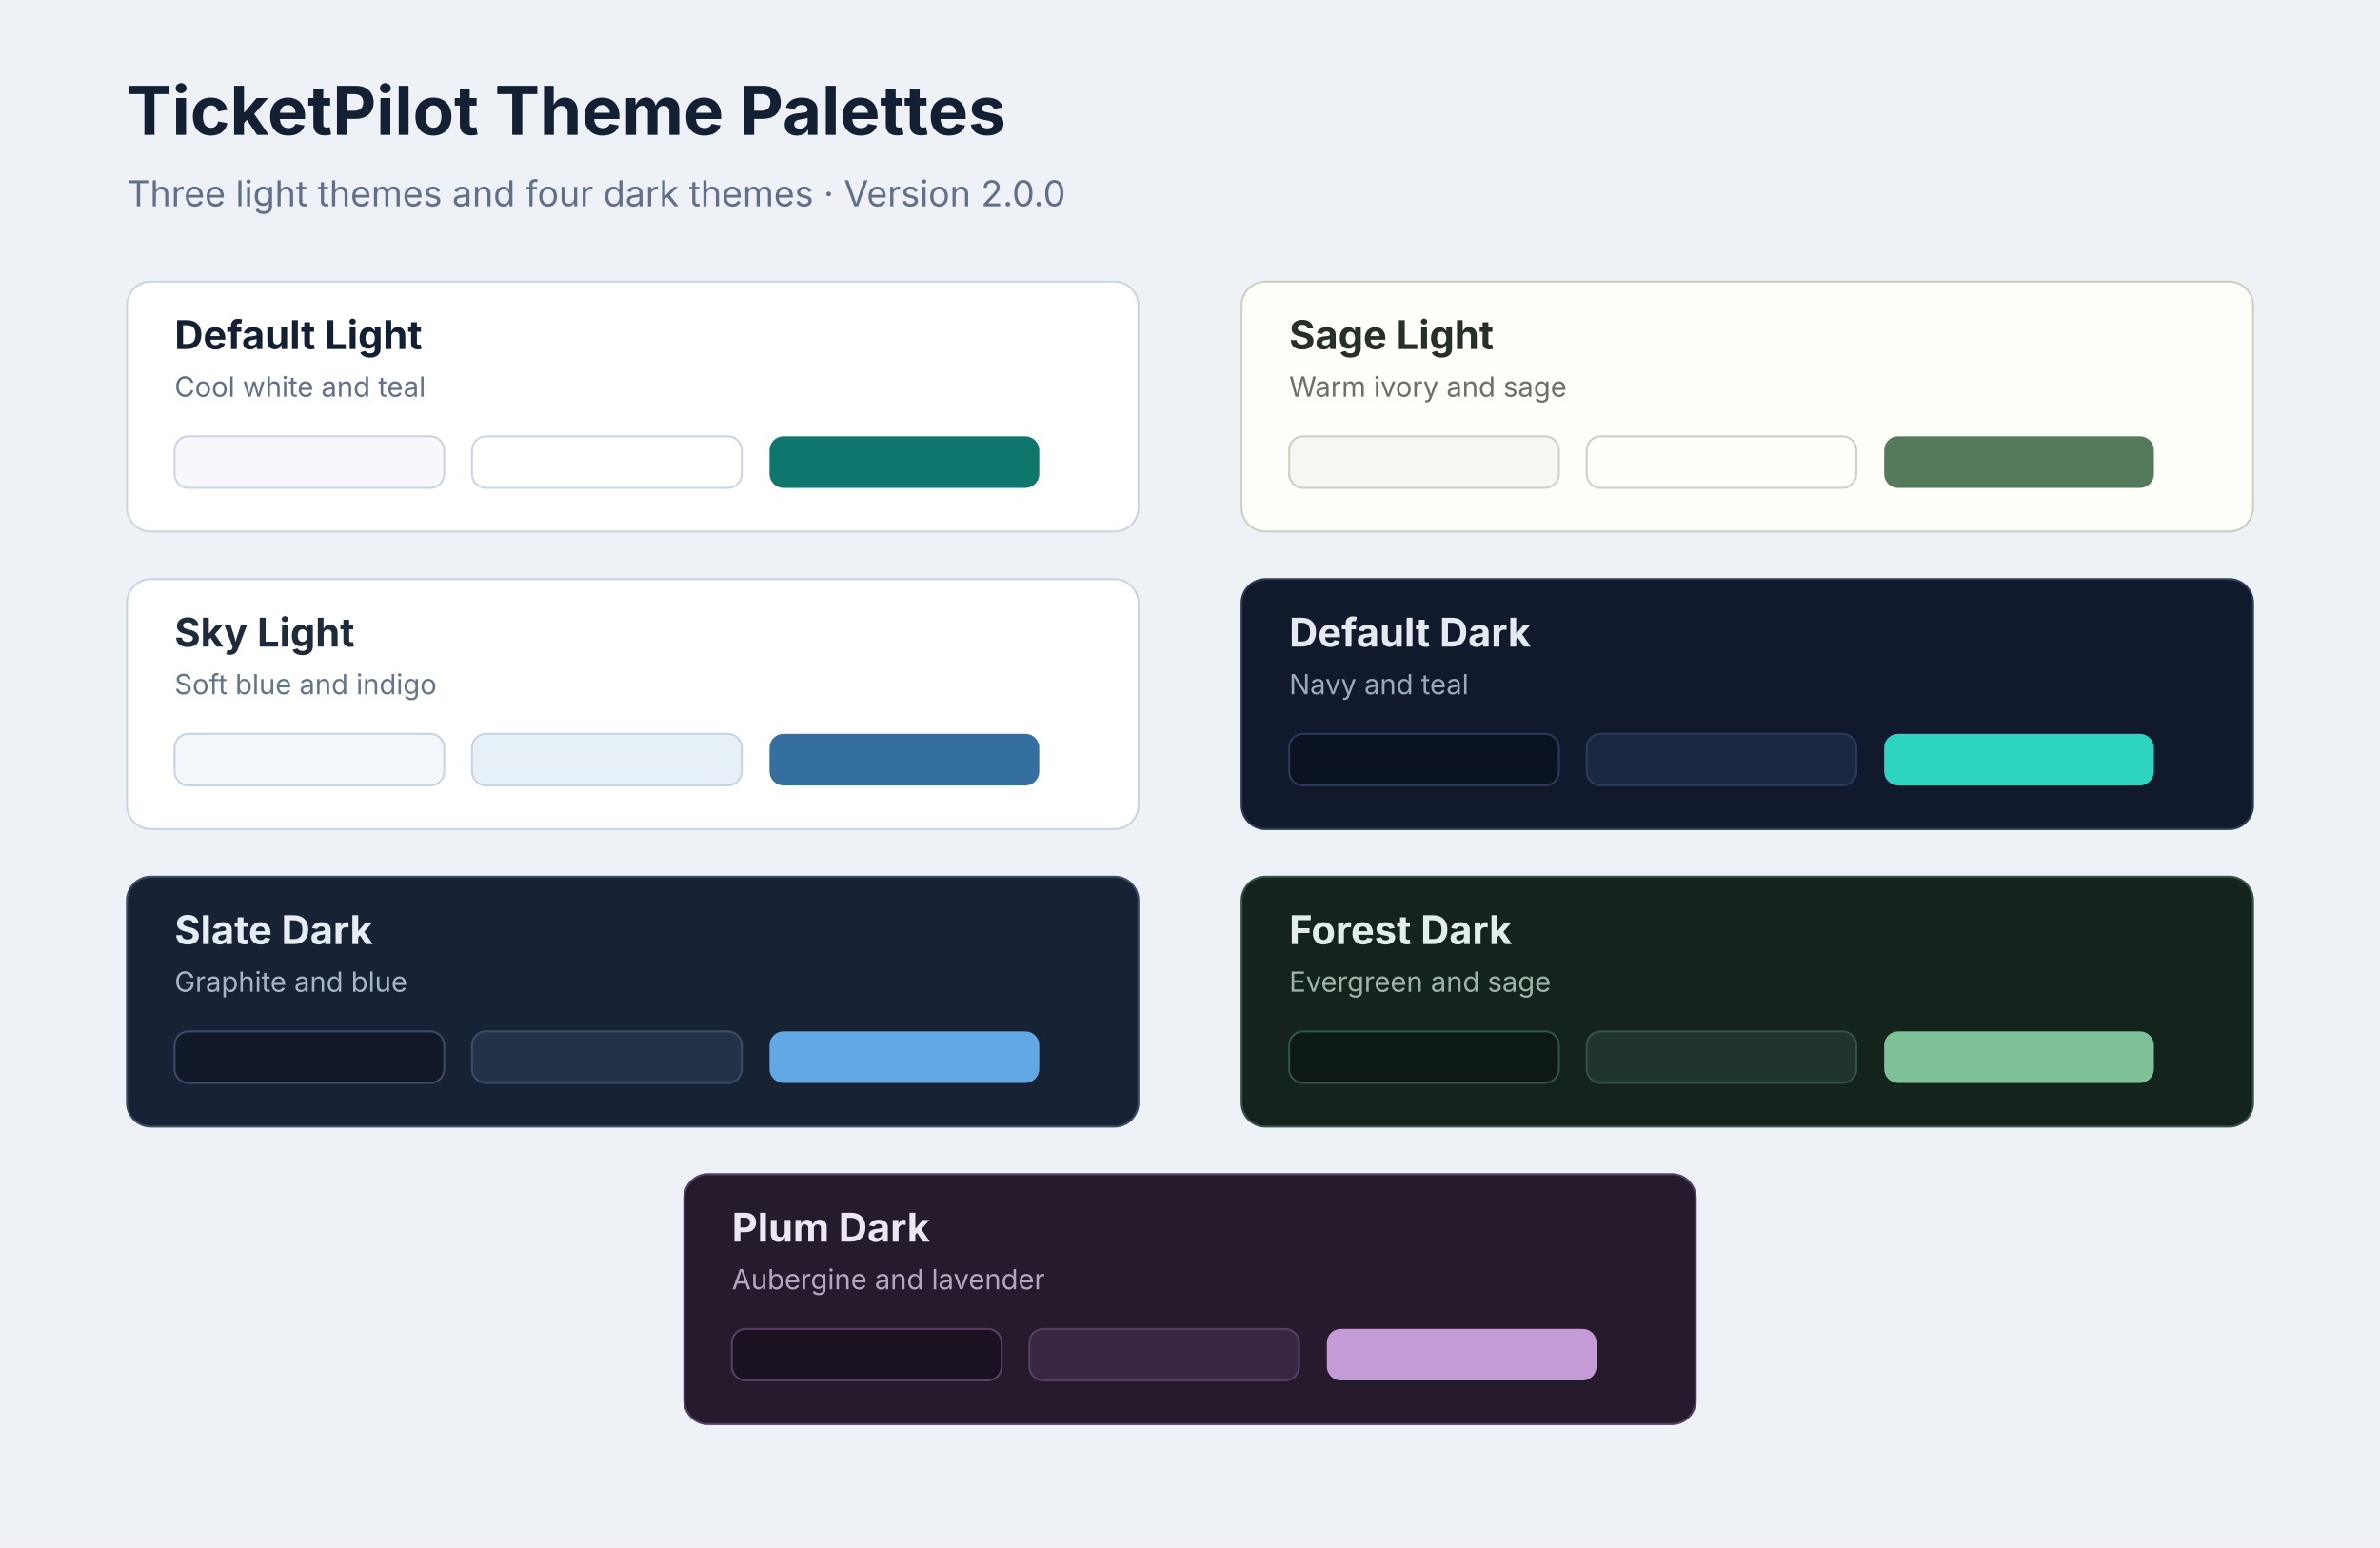
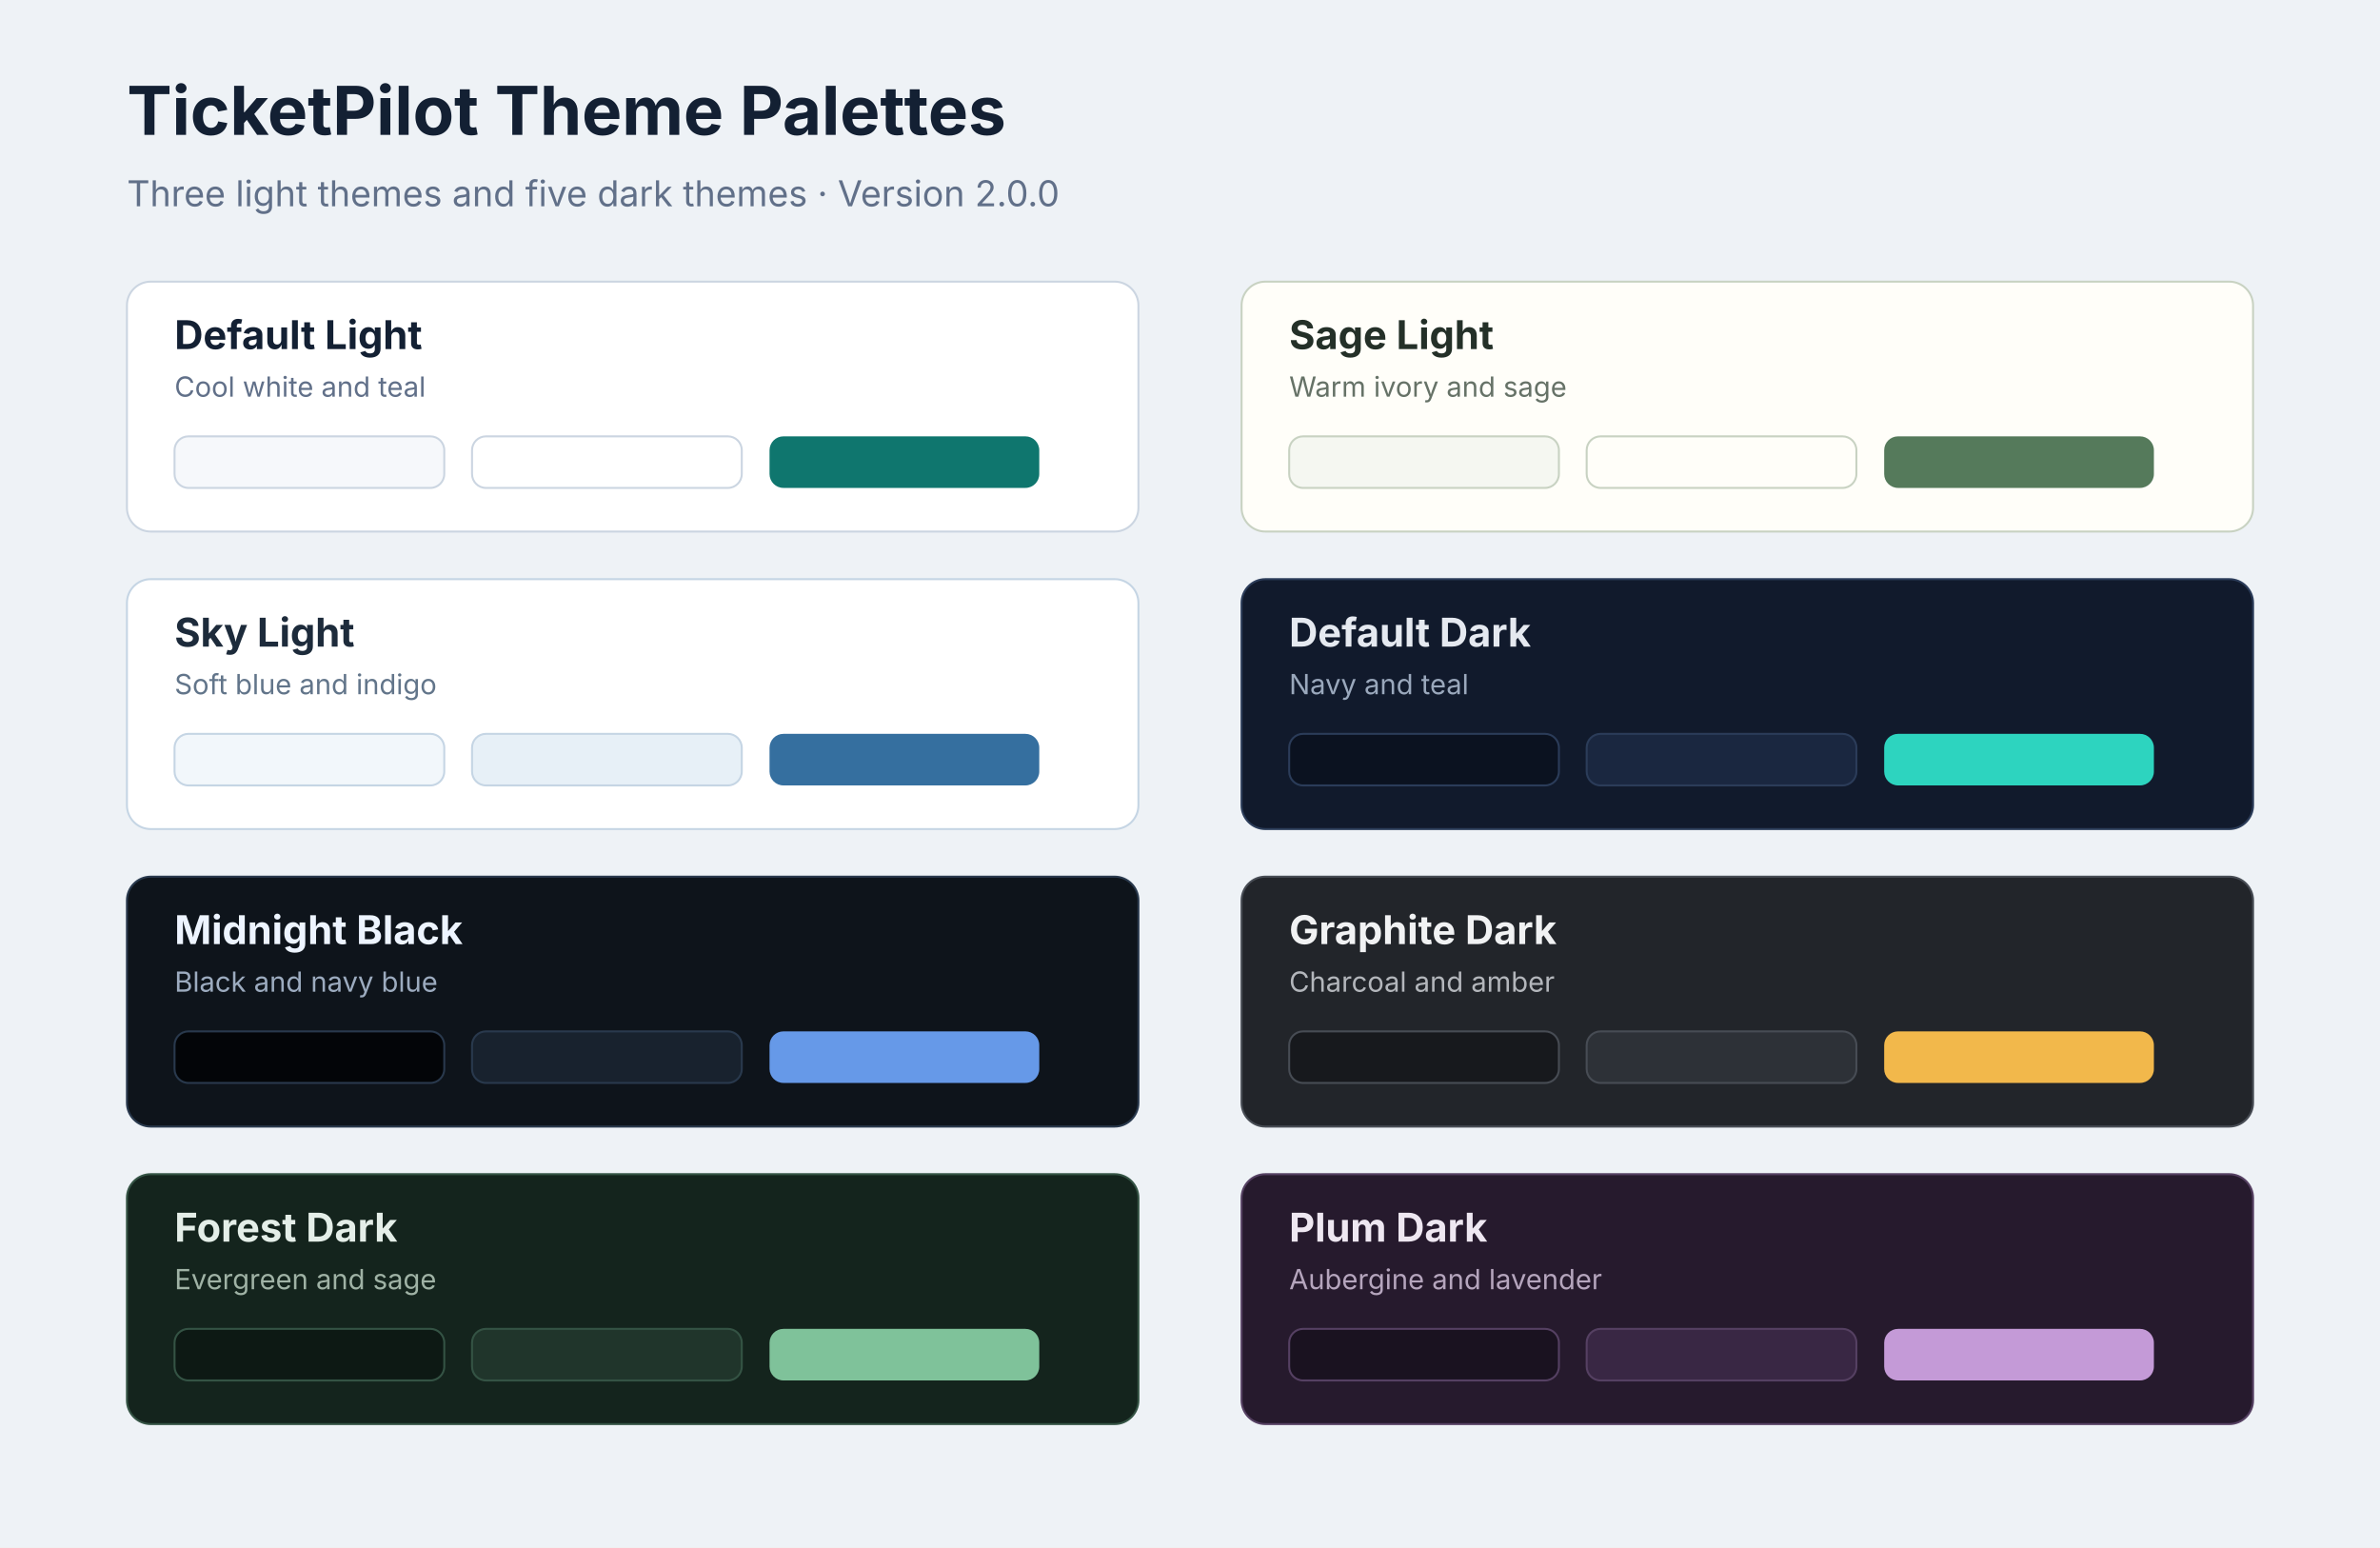
<svg xmlns="http://www.w3.org/2000/svg" width="1200" height="780" viewBox="0 0 1200 780" role="img" aria-labelledby="title description">
  <rect width="1200" height="780" fill="#eef2f6" />
  <text x="64" y="68" fill="#132033" font-family="Inter, Segoe UI, sans-serif" font-size="34" font-weight="700">TicketPilot Theme Palettes</text>
-   <text x="64" y="104" fill="#617089" font-family="Inter, Segoe UI, sans-serif" font-size="18">Three light themes and four dark themes · Version 2.0.0</text>
+   <text x="64" y="104" fill="#617089" font-family="Inter, Segoe UI, sans-serif" font-size="18">Three light themes and five dark themes · Version 2.0.0</text>
  <g font-family="Inter, Segoe UI, sans-serif">
    <g transform="translate(64 142)">
      <rect width="510" height="126" rx="12" fill="#ffffff" stroke="#cbd5e1" />
      <text x="24" y="34" fill="#132033" font-size="20" font-weight="700">Default Light</text>
      <text x="24" y="58" fill="#617089" font-size="14">Cool white and teal</text>
      <rect x="24" y="78" width="136" height="26" rx="7" fill="#f6f8fb" stroke="#cbd5e1" />
      <rect x="174" y="78" width="136" height="26" rx="7" fill="#ffffff" stroke="#cbd5e1" />
      <rect x="324" y="78" width="136" height="26" rx="7" fill="#0f766e" />
    </g>
    <g transform="translate(626 142)">
      <rect width="510" height="126" rx="12" fill="#fffef9" stroke="#c8d2c2" />
      <text x="24" y="34" fill="#243028" font-size="20" font-weight="700">Sage Light</text>
      <text x="24" y="58" fill="#667267" font-size="14">Warm ivory and sage</text>
      <rect x="24" y="78" width="136" height="26" rx="7" fill="#f5f7f1" stroke="#c8d2c2" />
      <rect x="174" y="78" width="136" height="26" rx="7" fill="#fffef9" stroke="#c8d2c2" />
      <rect x="324" y="78" width="136" height="26" rx="7" fill="#557a5b" />
    </g>
    <g transform="translate(64 292)">
      <rect width="510" height="126" rx="12" fill="#ffffff" stroke="#c5d5e4" />
      <text x="24" y="34" fill="#1d2b3b" font-size="20" font-weight="700">Sky Light</text>
      <text x="24" y="58" fill="#62758a" font-size="14">Soft blue and indigo</text>
      <rect x="24" y="78" width="136" height="26" rx="7" fill="#f2f7fb" stroke="#c5d5e4" />
      <rect x="174" y="78" width="136" height="26" rx="7" fill="#e7f0f7" stroke="#c5d5e4" />
      <rect x="324" y="78" width="136" height="26" rx="7" fill="#356f9f" />
    </g>
    <g transform="translate(626 292)">
      <rect width="510" height="126" rx="12" fill="#111a2c" stroke="#2b3c59" />
      <text x="24" y="34" fill="#e5e9f0" font-size="20" font-weight="700">Default Dark</text>
      <text x="24" y="58" fill="#9aa8bc" font-size="14">Navy and teal</text>
      <rect x="24" y="78" width="136" height="26" rx="7" fill="#0b1220" stroke="#2b3c59" />
      <rect x="174" y="78" width="136" height="26" rx="7" fill="#1a2740" stroke="#2b3c59" />
      <rect x="324" y="78" width="136" height="26" rx="7" fill="#2dd4bf" />
    </g>
    <g transform="translate(64 442)">
-       <rect width="510" height="126" rx="12" fill="#182235" stroke="#394b65" />
-       <text x="24" y="34" fill="#e7edf5" font-size="20" font-weight="700">Slate Dark</text>
-       <text x="24" y="58" fill="#a7b4c7" font-size="14">Graphite and blue</text>
-       <rect x="24" y="78" width="136" height="26" rx="7" fill="#111827" stroke="#394b65" />
-       <rect x="174" y="78" width="136" height="26" rx="7" fill="#243248" stroke="#394b65" />
-       <rect x="324" y="78" width="136" height="26" rx="7" fill="#62a8e5" />
+       <rect width="510" height="126" rx="12" fill="#0e141b" stroke="#29394d" />
+       <text x="24" y="34" fill="#edf4ff" font-size="20" font-weight="700">Midnight Black</text>
+       <text x="24" y="58" fill="#9cabbf" font-size="14">Black and navy blue</text>
+       <rect x="24" y="78" width="136" height="26" rx="7" fill="#030508" stroke="#29394d" />
+       <rect x="174" y="78" width="136" height="26" rx="7" fill="#18222e" stroke="#29394d" />
+       <rect x="324" y="78" width="136" height="26" rx="7" fill="#6699e8" />
    </g>
    <g transform="translate(626 442)">
+       <rect width="510" height="126" rx="12" fill="#22252a" stroke="#474c54" />
+       <text x="24" y="34" fill="#f1f2f3" font-size="20" font-weight="700">Graphite Dark</text>
+       <text x="24" y="58" fill="#b3b6bb" font-size="14">Charcoal and amber</text>
+       <rect x="24" y="78" width="136" height="26" rx="7" fill="#17191d" stroke="#474c54" />
+       <rect x="174" y="78" width="136" height="26" rx="7" fill="#2d3137" stroke="#474c54" />
+       <rect x="324" y="78" width="136" height="26" rx="7" fill="#f2b84b" />
+     </g>
+     <g transform="translate(64 592)">
      <rect width="510" height="126" rx="12" fill="#14241d" stroke="#345344" />
      <text x="24" y="34" fill="#e4eee8" font-size="20" font-weight="700">Forest Dark</text>
      <text x="24" y="58" fill="#9fb2a5" font-size="14">Evergreen and sage</text>
      <rect x="24" y="78" width="136" height="26" rx="7" fill="#0d1914" stroke="#345344" />
      <rect x="174" y="78" width="136" height="26" rx="7" fill="#20352b" stroke="#345344" />
      <rect x="324" y="78" width="136" height="26" rx="7" fill="#7fc29a" />
    </g>
-     <g transform="translate(345 592)">
+     <g transform="translate(626 592)">
      <rect width="510" height="126" rx="12" fill="#261a2d" stroke="#554062" />
      <text x="24" y="34" fill="#eee7f1" font-size="20" font-weight="700">Plum Dark</text>
      <text x="24" y="58" fill="#b5a5bd" font-size="14">Aubergine and lavender</text>
      <rect x="24" y="78" width="136" height="26" rx="7" fill="#1a1220" stroke="#554062" />
      <rect x="174" y="78" width="136" height="26" rx="7" fill="#392744" stroke="#554062" />
      <rect x="324" y="78" width="136" height="26" rx="7" fill="#c49ad7" />
    </g>
  </g>
</svg>
